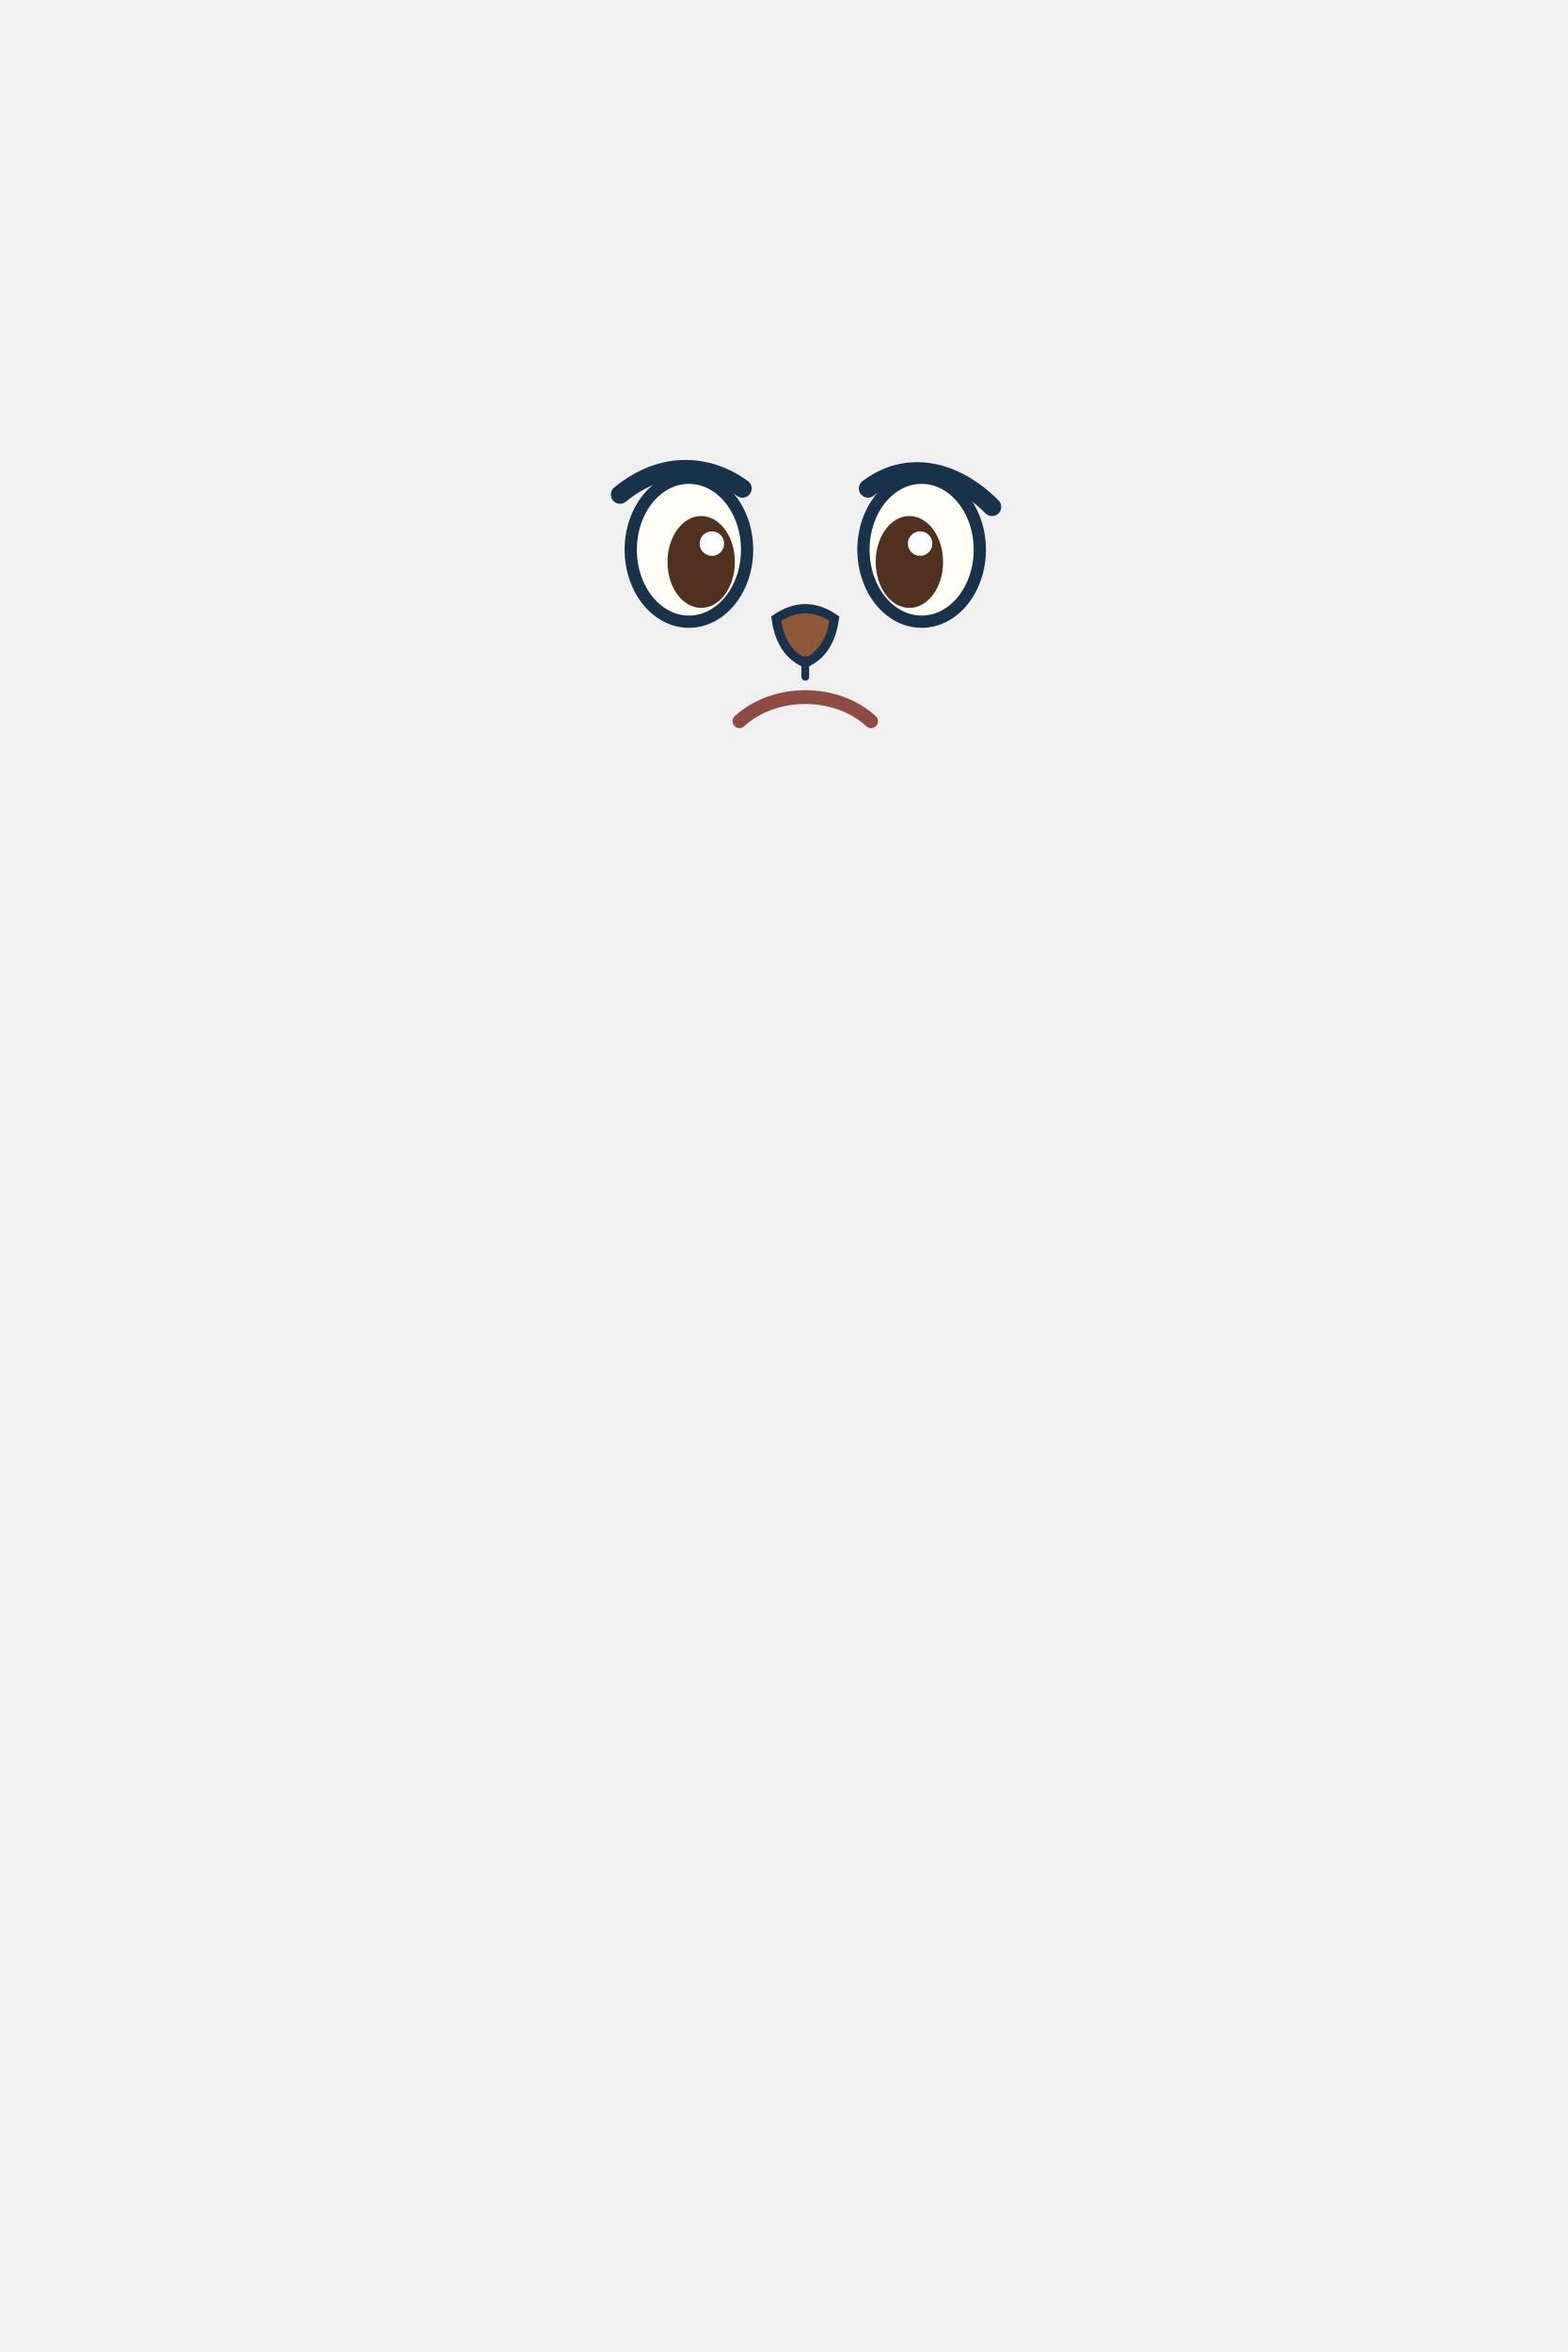
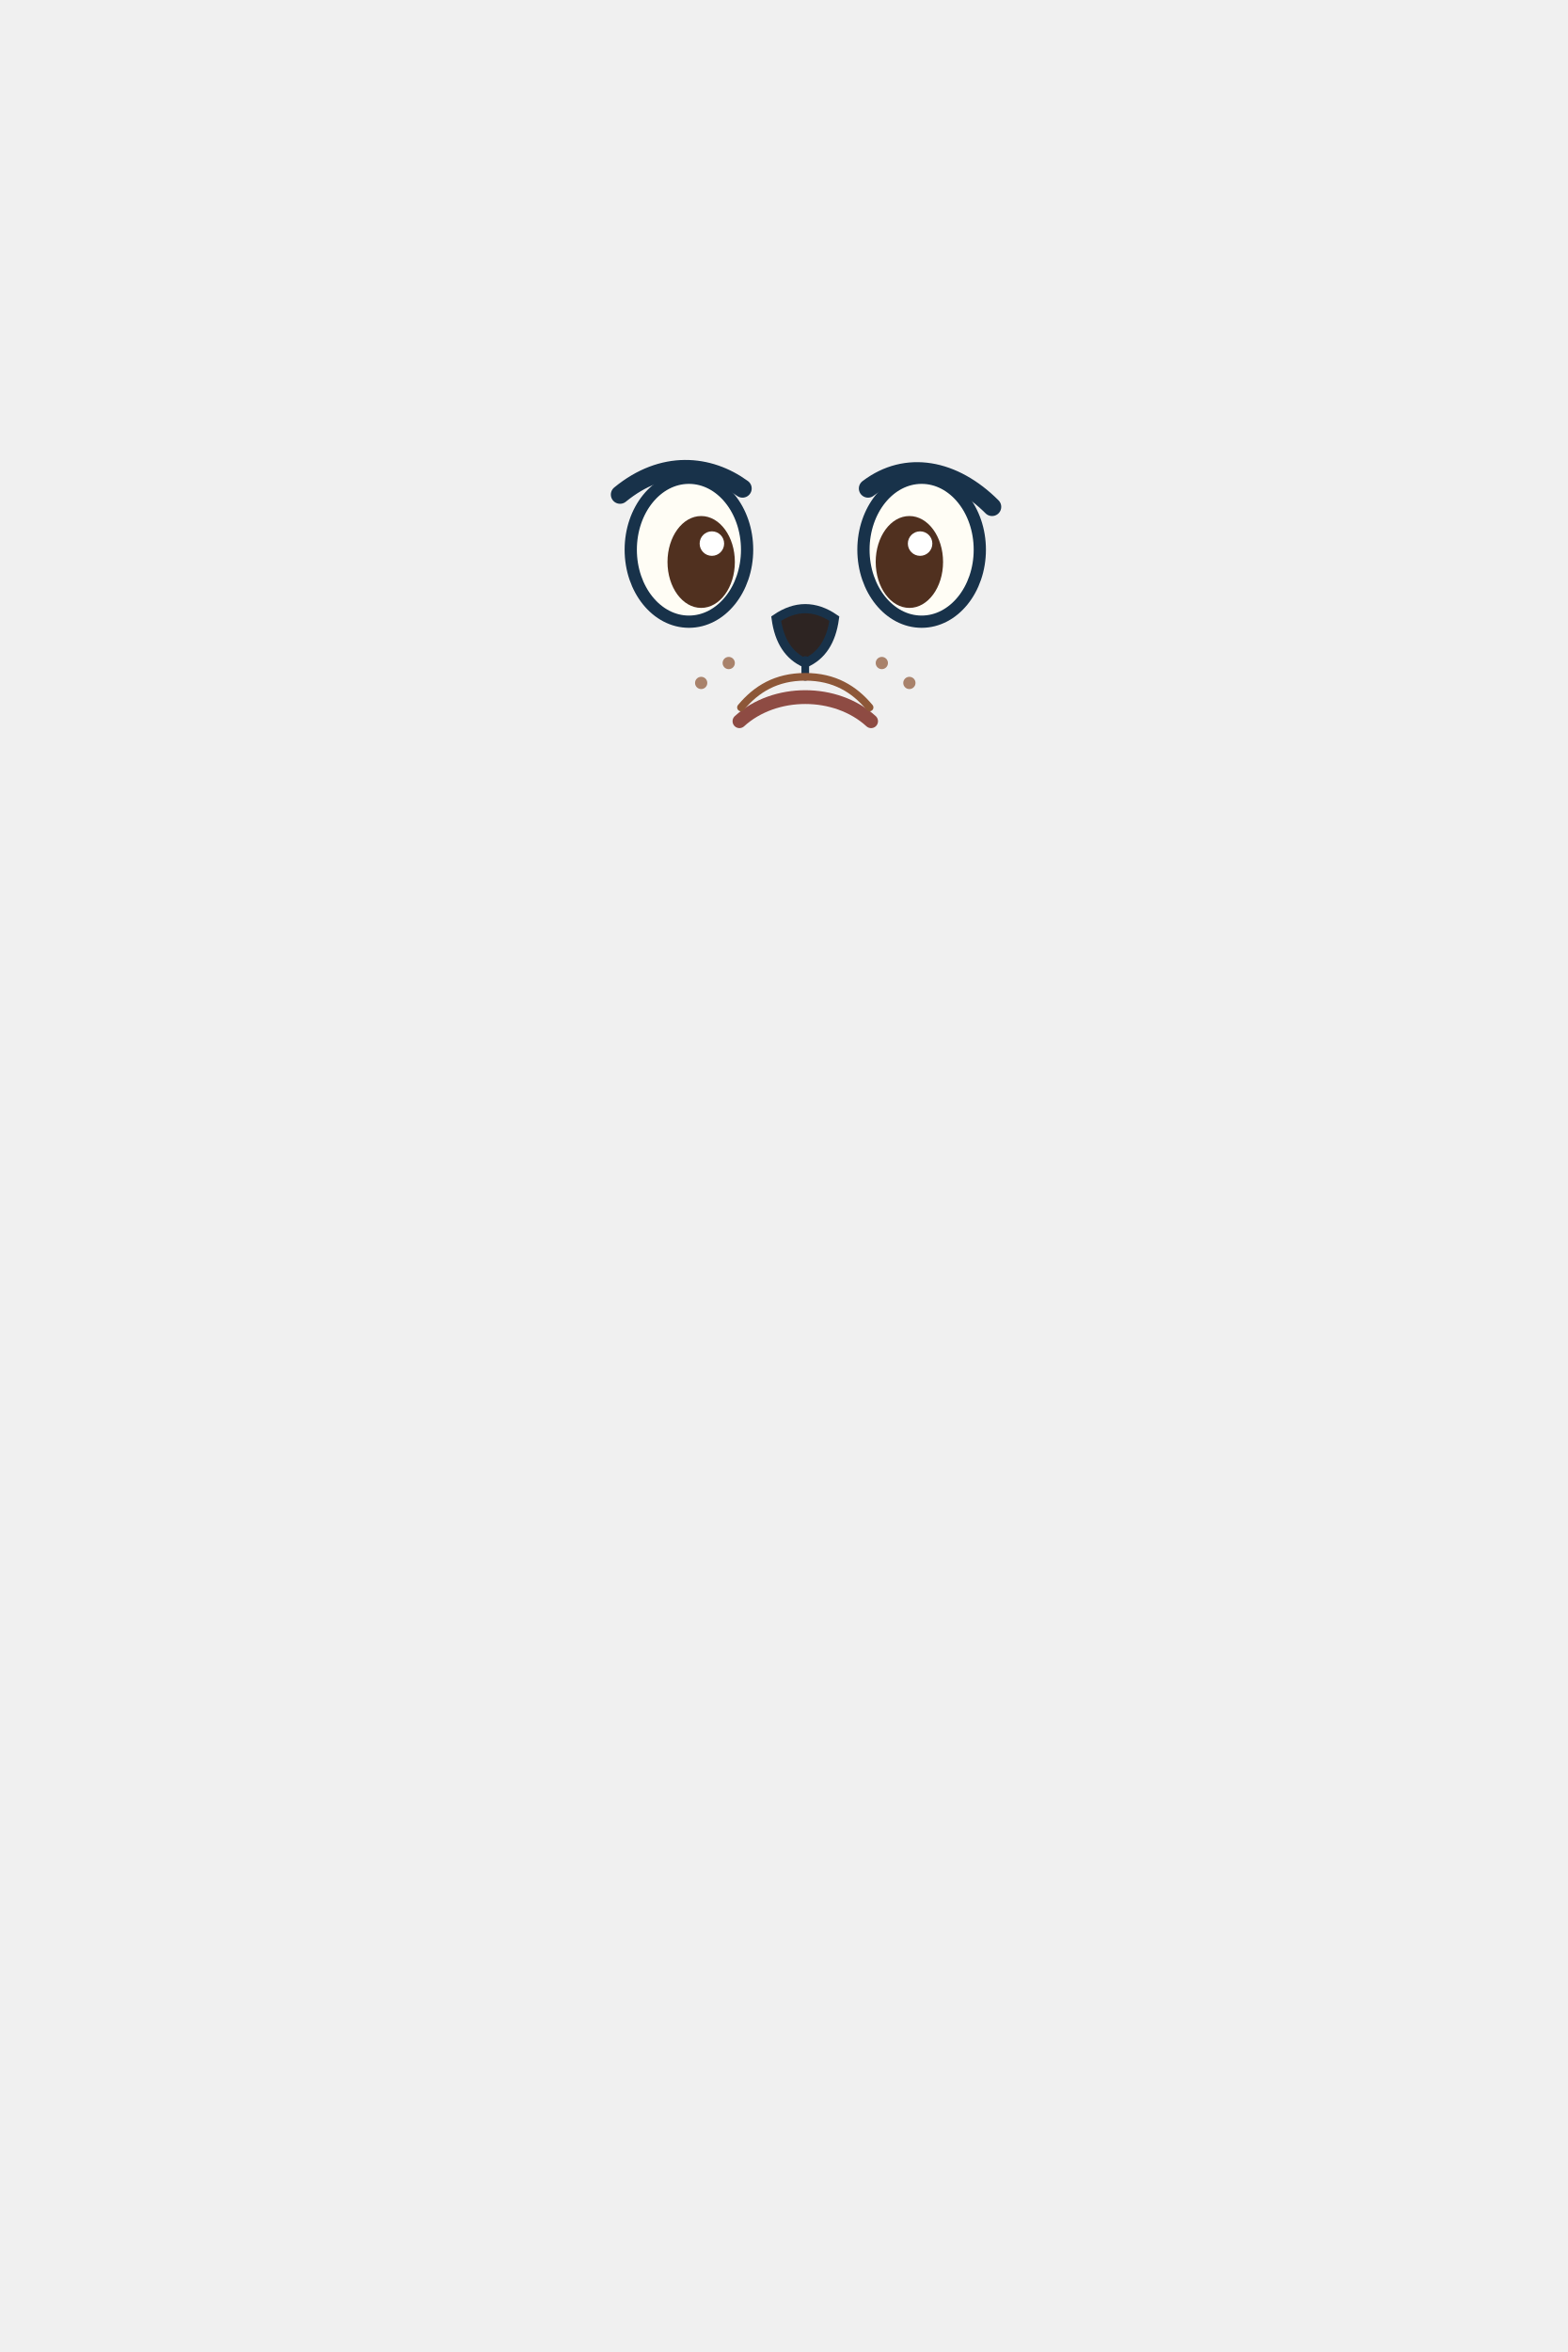
<svg xmlns="http://www.w3.org/2000/svg" width="1024" height="1536" viewBox="0 0 1024 1536" data-rig-id="otter-v1.0.0" data-character-id="minjun-puppy" data-species="puppy" data-layer="retry">
  <g id="face-retry">
    <path d="M405 323 C433 300 463 303 485 319 M567 319 C592 300 623 306 648 331" fill="none" stroke="#18324a" stroke-width="12" stroke-linecap="round" />
    <ellipse cx="450" cy="359" rx="38" ry="47" fill="#fffdf5" stroke="#18324a" stroke-width="8" />
    <ellipse cx="602" cy="359" rx="38" ry="47" fill="#fffdf5" stroke="#18324a" stroke-width="8" />
    <ellipse cx="458" cy="367" rx="22" ry="30" fill="#50301f" />
    <ellipse cx="594" cy="367" rx="22" ry="30" fill="#50301f" />
    <circle cx="465" cy="355" r="8" fill="#fff" />
    <circle cx="601" cy="355" r="8" fill="#fff" />
    <path d="M483 471 C506 450 546 450 569 471" fill="none" stroke="#8e4b43" stroke-width="9" stroke-linecap="round" />
-     <path d="M507 404 Q526 391 545 404 Q542 426 526 433 Q510 426 507 404 Z" fill="#8d5738" stroke="#18324a" stroke-width="6" />
+     <path d="M507 404 Q526 391 545 404 Q542 426 526 433 Q510 426 507 404 Z" fill="#2d2422" stroke="#18324a" stroke-width="6" />
    <path d="M526 431 V442" stroke="#18324a" stroke-width="5" stroke-linecap="round" />
+     <g id="puppy-face-details">
+       <circle cx="476" cy="433" r="4" fill="#8d5738" opacity=".72" />
+       <circle cx="458" cy="446" r="4" fill="#8d5738" opacity=".72" />
+       <circle cx="576" cy="433" r="4" fill="#8d5738" opacity=".72" />
+       <circle cx="594" cy="446" r="4" fill="#8d5738" opacity=".72" />
+       <path d="M526 442 C507 442 494 450 484 462 M526 442 C545 442 558 450 568 462" fill="none" stroke="#8d5738" stroke-width="5" stroke-linecap="round" />
+     </g>
  </g>
</svg>
